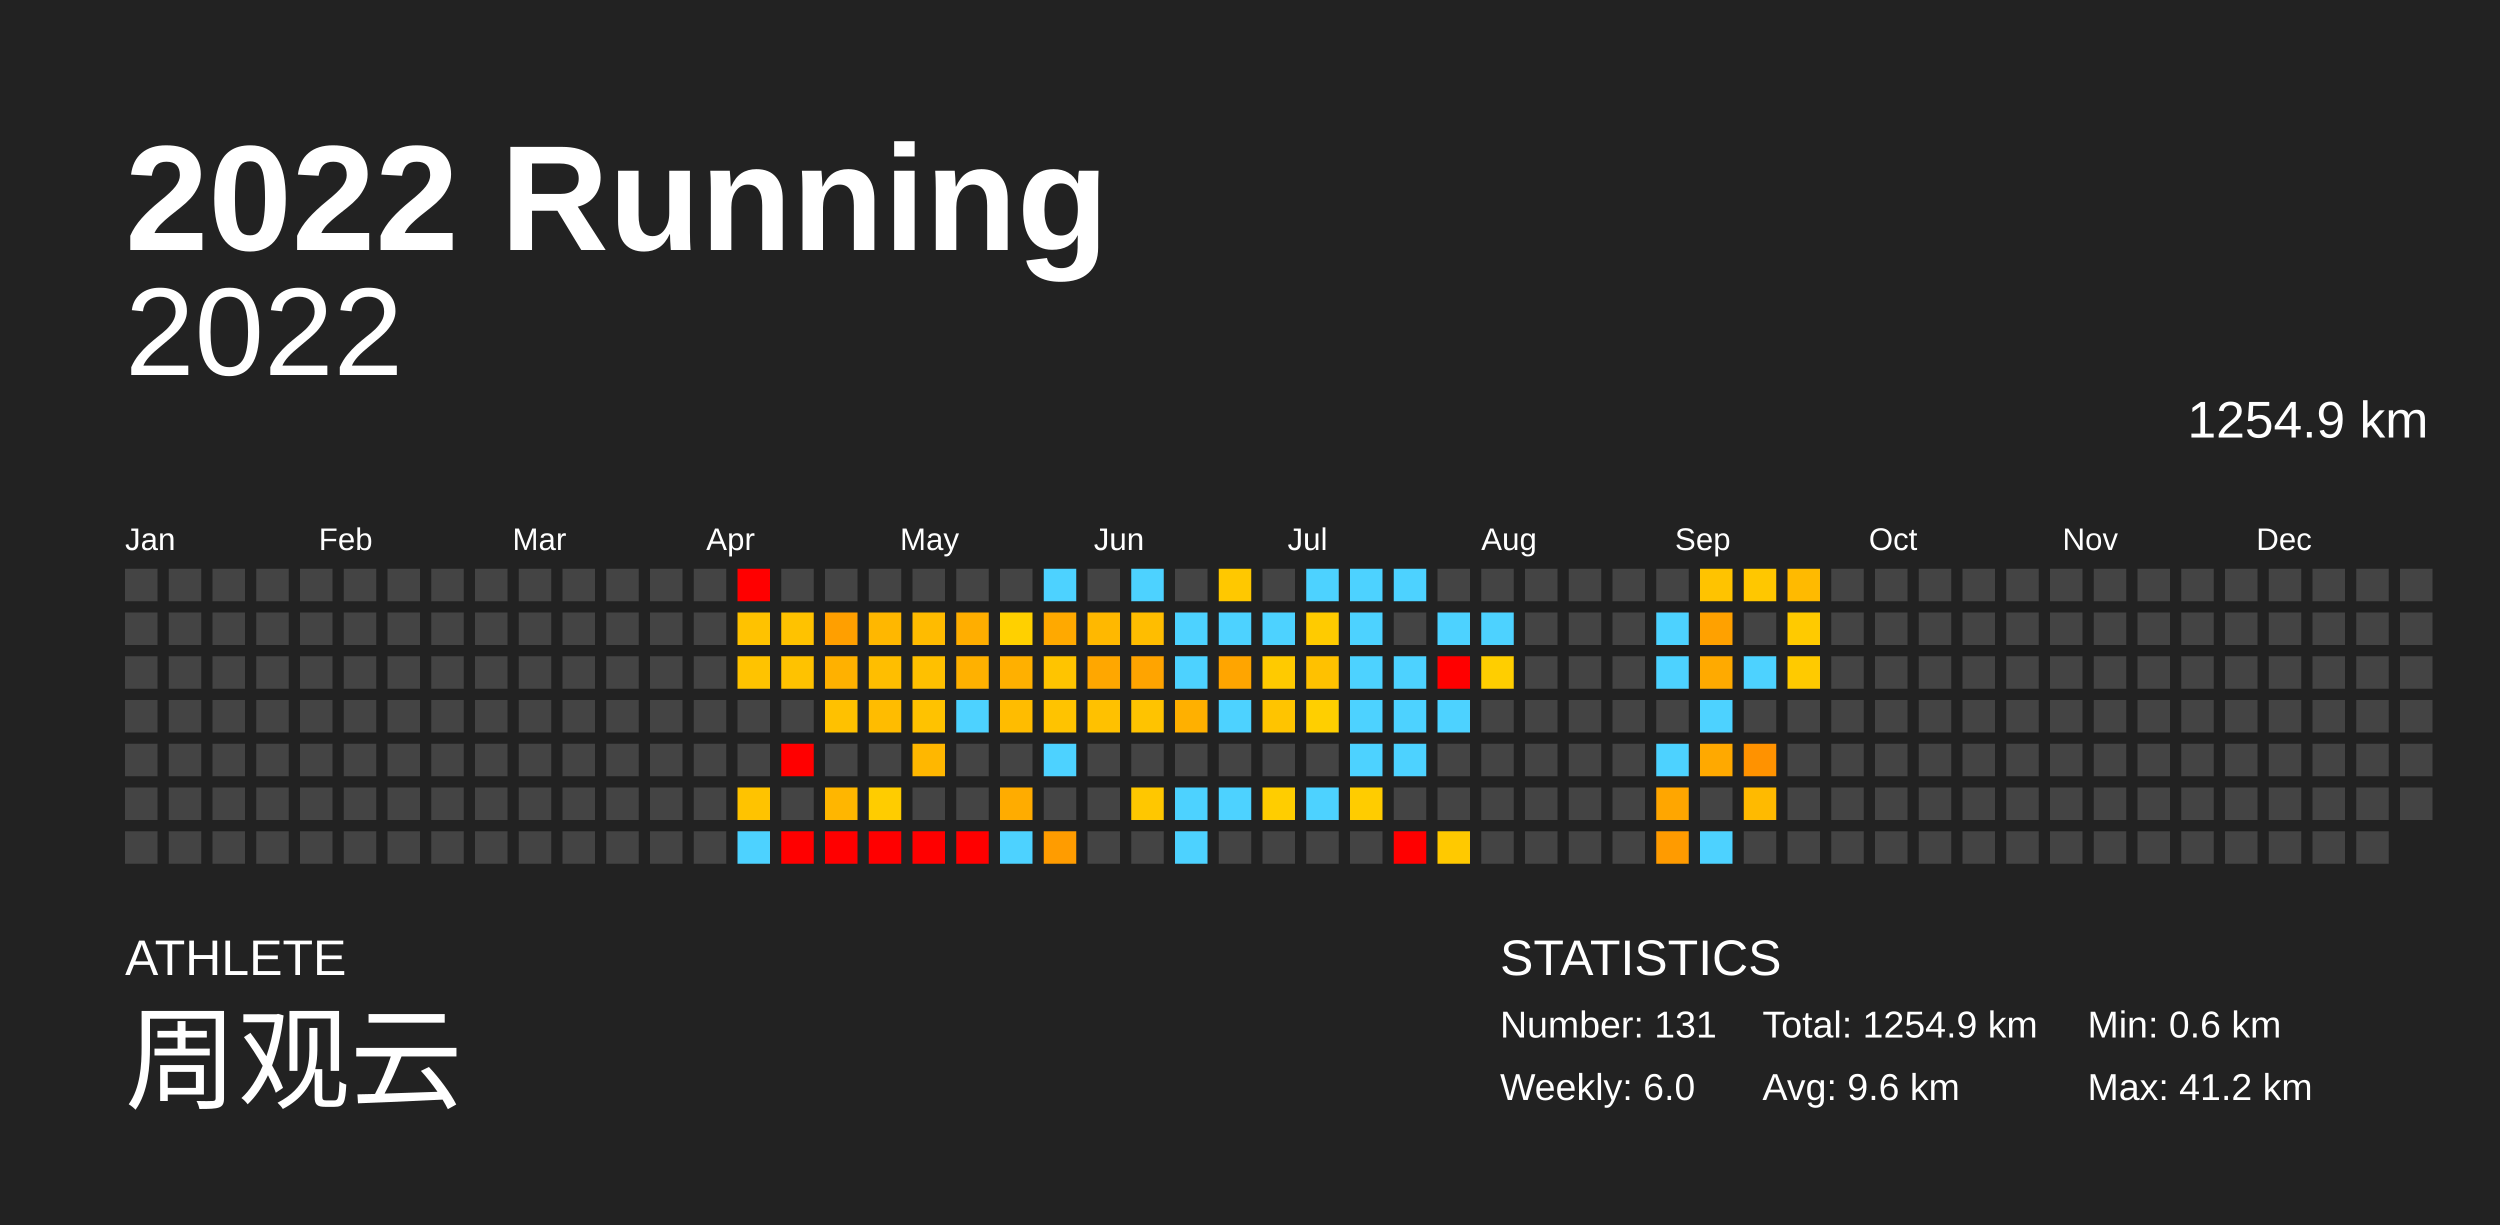
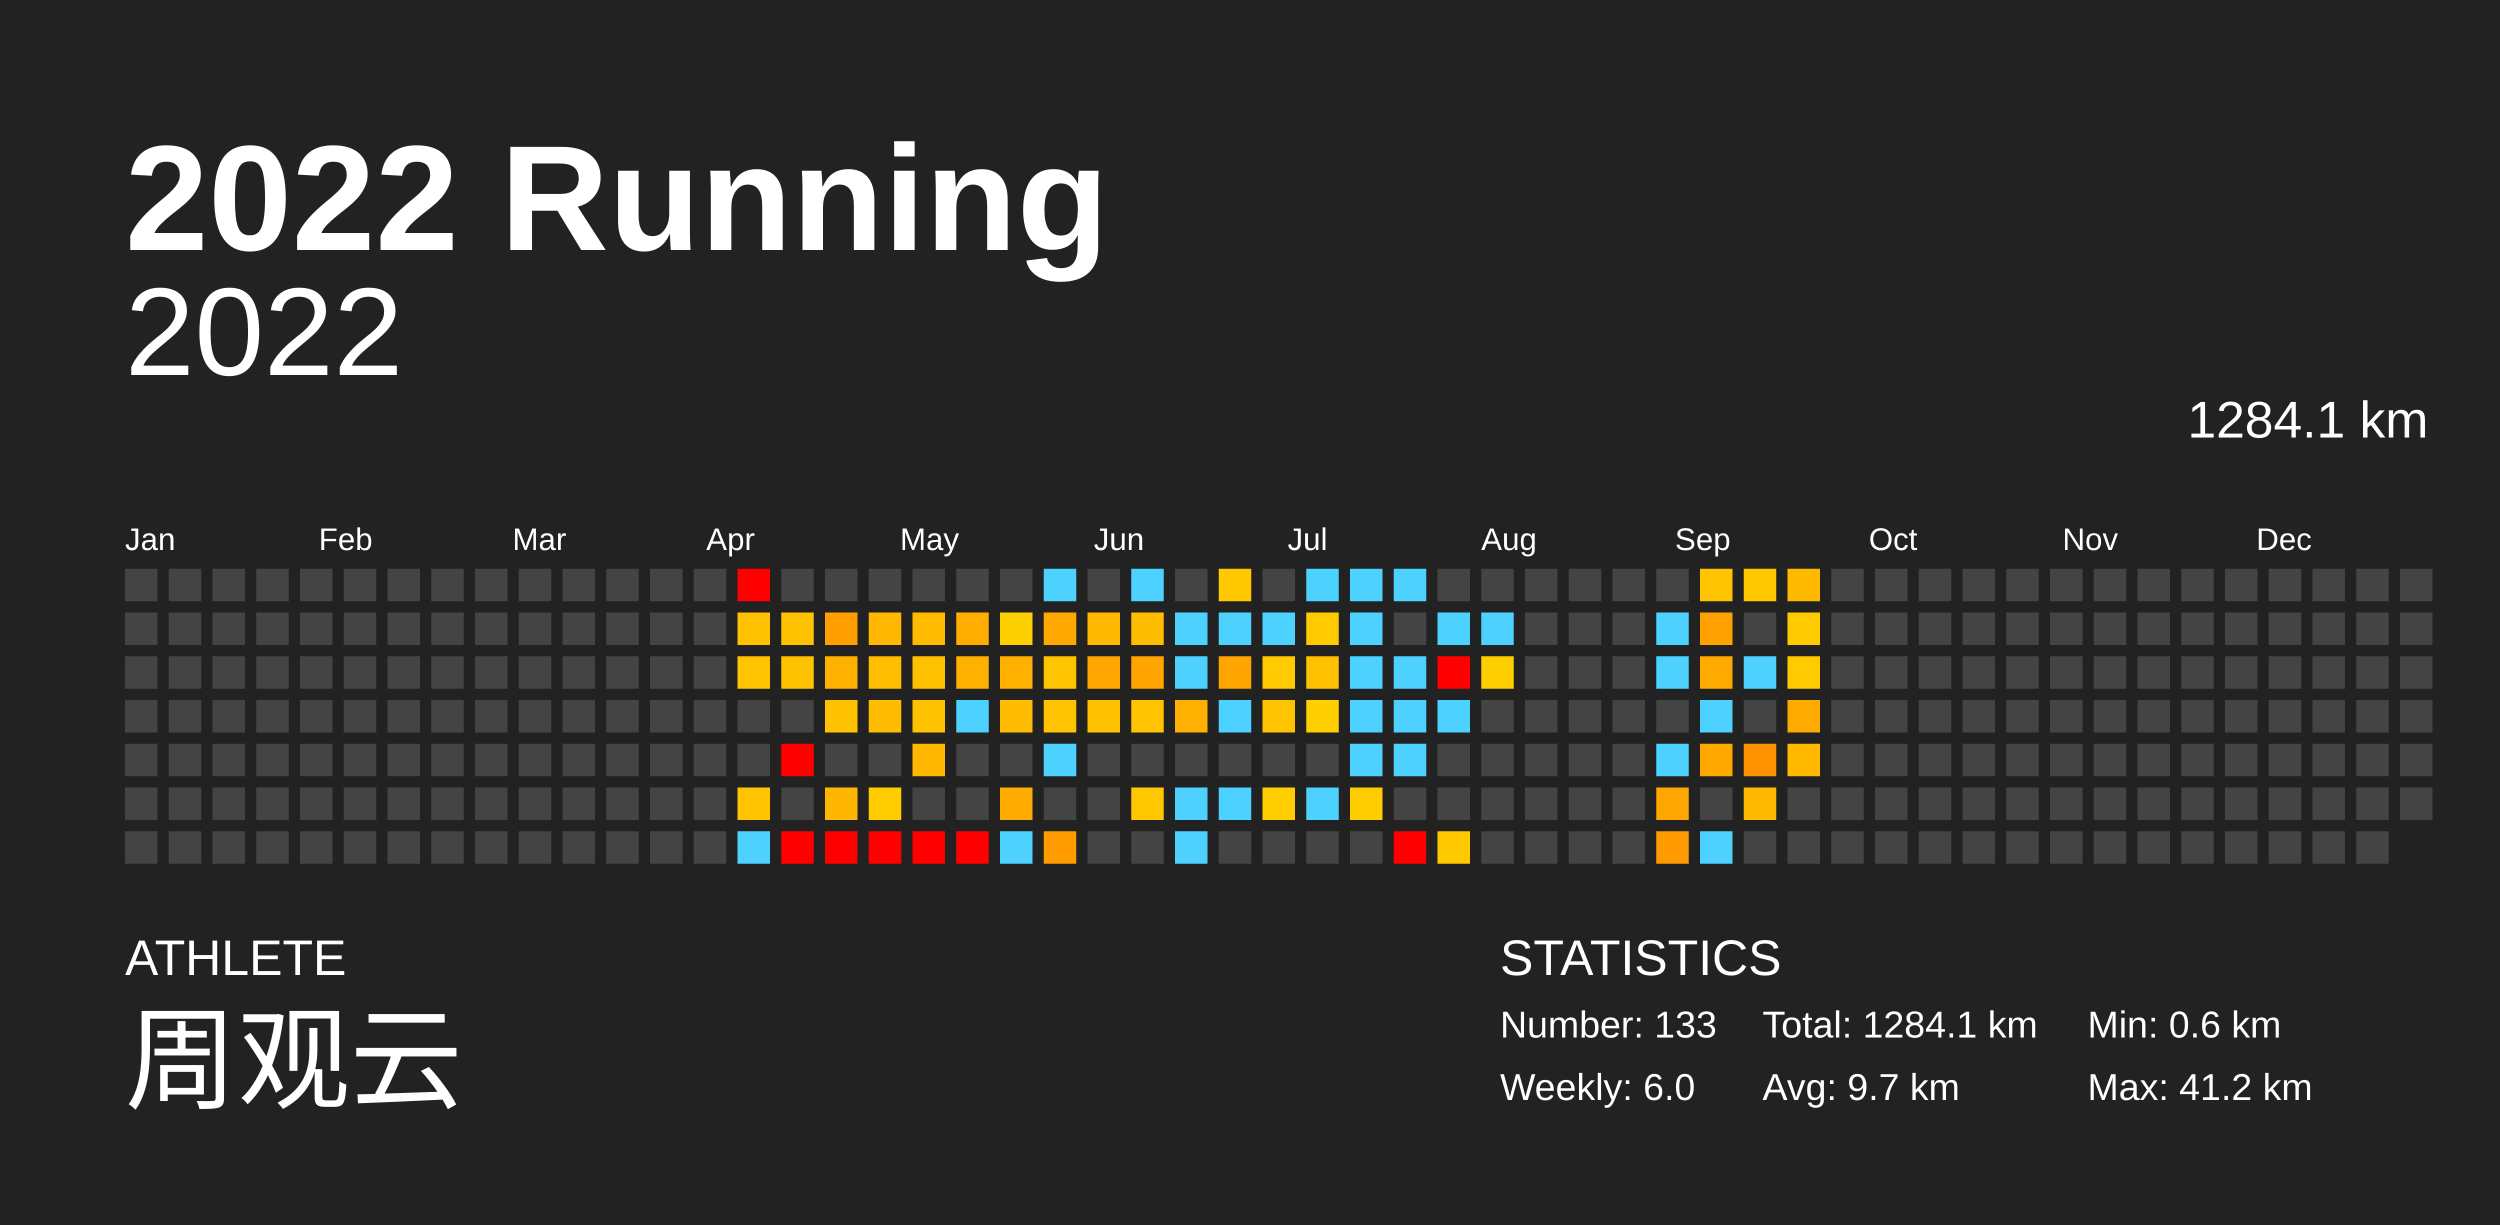
<svg xmlns="http://www.w3.org/2000/svg" baseProfile="full" height="98mm" version="1.1" viewBox="0,0,200,98" width="200mm">
  <defs />
  <rect fill="#222222" height="98" width="200" x="0" y="0" />
  <text fill="#FFFFFF" style="font-size:12px; font-family:Arial; font-weight:bold;" x="10" y="20">2022 Running</text>
  <text fill="#FFFFFF" style="font-size:4px; font-family:Arial" x="10" y="78">ATHLETE</text>
  <text fill="#FFFFFF" style="font-size:9px; font-family:Arial" x="10" y="88">周观云</text>
  <text fill="#FFFFFF" style="font-size:4px; font-family:Arial" x="120" y="78">STATISTICS</text>
-   <text fill="#FFFFFF" style="font-size:3px; font-family:Arial" x="120" y="83">Number: 131</text>
+   <text fill="#FFFFFF" style="font-size:3px; font-family:Arial" x="120" y="83">Number: 133</text>
  <text fill="#FFFFFF" style="font-size:3px; font-family:Arial" x="120" y="88">Weekly: 6.0</text>
-   <text fill="#FFFFFF" style="font-size:3px; font-family:Arial" x="141" y="83">Total: 1254.9 km</text>
-   <text fill="#FFFFFF" style="font-size:3px; font-family:Arial" x="141" y="88">Avg: 9.6 km</text>
+   <text fill="#FFFFFF" style="font-size:3px; font-family:Arial" x="141" y="83">Total: 1284.1 km</text>
+   <text fill="#FFFFFF" style="font-size:3px; font-family:Arial" x="141" y="88">Avg: 9.7 km</text>
  <text fill="#FFFFFF" style="font-size:3px; font-family:Arial" x="167" y="83">Min: 0.6 km</text>
  <text fill="#FFFFFF" style="font-size:3px; font-family:Arial" x="167" y="88">Max: 41.2 km</text>
  <text alignment-baseline="hanging" fill="#FFFFFF" style="font-size:10.0px; font-family:Arial;" x="10" y="30">2022</text>
-   <text alignment-baseline="hanging" fill="#FFFFFF" style="font-size:4.125px; font-family:Arial;" x="175" y="35">1254.9 km</text>
+   <text alignment-baseline="hanging" fill="#FFFFFF" style="font-size:4.125px; font-family:Arial;" x="175" y="35">1284.1 km</text>
  <text fill="#FFFFFF" style="font-size:2.5px; font-family:Arial" x="10.0" y="44">Jan</text>
  <text fill="#FFFFFF" style="font-size:2.5px; font-family:Arial" x="25.5" y="44">Feb</text>
  <text fill="#FFFFFF" style="font-size:2.5px; font-family:Arial" x="41.0" y="44">Mar</text>
  <text fill="#FFFFFF" style="font-size:2.5px; font-family:Arial" x="56.5" y="44">Apr</text>
  <text fill="#FFFFFF" style="font-size:2.5px; font-family:Arial" x="72.0" y="44">May</text>
  <text fill="#FFFFFF" style="font-size:2.5px; font-family:Arial" x="87.5" y="44">Jun</text>
  <text fill="#FFFFFF" style="font-size:2.5px; font-family:Arial" x="103.0" y="44">Jul</text>
  <text fill="#FFFFFF" style="font-size:2.5px; font-family:Arial" x="118.5" y="44">Aug</text>
  <text fill="#FFFFFF" style="font-size:2.5px; font-family:Arial" x="134.0" y="44">Sep</text>
  <text fill="#FFFFFF" style="font-size:2.5px; font-family:Arial" x="149.5" y="44">Oct</text>
  <text fill="#FFFFFF" style="font-size:2.5px; font-family:Arial" x="165.0" y="44">Nov</text>
  <text fill="#FFFFFF" style="font-size:2.5px; font-family:Arial" x="180.5" y="44">Dec</text>
  <rect fill="#444444" height="2.6" width="2.6" x="10.0" y="45.5" />
  <rect fill="#444444" height="2.6" width="2.6" x="10.0" y="49.0" />
  <rect fill="#444444" height="2.6" width="2.6" x="10.0" y="52.5" />
  <rect fill="#444444" height="2.6" width="2.6" x="10.0" y="56.0" />
  <rect fill="#444444" height="2.6" width="2.6" x="10.0" y="59.5" />
  <rect fill="#444444" height="2.6" width="2.6" x="10.0" y="63.0" />
  <rect fill="#444444" height="2.6" width="2.6" x="10.0" y="66.5" />
  <rect fill="#444444" height="2.6" width="2.6" x="13.5" y="45.5" />
  <rect fill="#444444" height="2.6" width="2.6" x="13.5" y="49.0" />
  <rect fill="#444444" height="2.6" width="2.6" x="13.5" y="52.5" />
  <rect fill="#444444" height="2.6" width="2.6" x="13.5" y="56.0" />
  <rect fill="#444444" height="2.6" width="2.6" x="13.5" y="59.5" />
  <rect fill="#444444" height="2.6" width="2.6" x="13.5" y="63.0" />
  <rect fill="#444444" height="2.6" width="2.6" x="13.5" y="66.5" />
  <rect fill="#444444" height="2.6" width="2.6" x="17.0" y="45.5" />
  <rect fill="#444444" height="2.6" width="2.6" x="17.0" y="49.0" />
  <rect fill="#444444" height="2.6" width="2.6" x="17.0" y="52.5" />
  <rect fill="#444444" height="2.6" width="2.6" x="17.0" y="56.0" />
  <rect fill="#444444" height="2.6" width="2.6" x="17.0" y="59.5" />
  <rect fill="#444444" height="2.6" width="2.6" x="17.0" y="63.0" />
  <rect fill="#444444" height="2.6" width="2.6" x="17.0" y="66.5" />
  <rect fill="#444444" height="2.6" width="2.6" x="20.5" y="45.5" />
  <rect fill="#444444" height="2.6" width="2.6" x="20.5" y="49.0" />
  <rect fill="#444444" height="2.6" width="2.6" x="20.5" y="52.5" />
  <rect fill="#444444" height="2.6" width="2.6" x="20.5" y="56.0" />
  <rect fill="#444444" height="2.6" width="2.6" x="20.5" y="59.5" />
  <rect fill="#444444" height="2.6" width="2.6" x="20.5" y="63.0" />
  <rect fill="#444444" height="2.6" width="2.6" x="20.5" y="66.5" />
  <rect fill="#444444" height="2.6" width="2.6" x="24.0" y="45.5" />
  <rect fill="#444444" height="2.6" width="2.6" x="24.0" y="49.0" />
  <rect fill="#444444" height="2.6" width="2.6" x="24.0" y="52.5" />
  <rect fill="#444444" height="2.6" width="2.6" x="24.0" y="56.0" />
  <rect fill="#444444" height="2.6" width="2.6" x="24.0" y="59.5" />
  <rect fill="#444444" height="2.6" width="2.6" x="24.0" y="63.0" />
  <rect fill="#444444" height="2.6" width="2.6" x="24.0" y="66.5" />
  <rect fill="#444444" height="2.6" width="2.6" x="27.5" y="45.5" />
  <rect fill="#444444" height="2.6" width="2.6" x="27.5" y="49.0" />
  <rect fill="#444444" height="2.6" width="2.6" x="27.5" y="52.5" />
  <rect fill="#444444" height="2.6" width="2.6" x="27.5" y="56.0" />
  <rect fill="#444444" height="2.6" width="2.6" x="27.5" y="59.5" />
  <rect fill="#444444" height="2.6" width="2.6" x="27.5" y="63.0" />
  <rect fill="#444444" height="2.6" width="2.6" x="27.5" y="66.5" />
  <rect fill="#444444" height="2.6" width="2.6" x="31.0" y="45.5" />
  <rect fill="#444444" height="2.6" width="2.6" x="31.0" y="49.0" />
  <rect fill="#444444" height="2.6" width="2.6" x="31.0" y="52.5" />
  <rect fill="#444444" height="2.6" width="2.6" x="31.0" y="56.0" />
  <rect fill="#444444" height="2.6" width="2.6" x="31.0" y="59.5" />
  <rect fill="#444444" height="2.6" width="2.6" x="31.0" y="63.0" />
  <rect fill="#444444" height="2.6" width="2.6" x="31.0" y="66.5" />
  <rect fill="#444444" height="2.6" width="2.6" x="34.5" y="45.5" />
  <rect fill="#444444" height="2.6" width="2.6" x="34.5" y="49.0" />
  <rect fill="#444444" height="2.6" width="2.6" x="34.5" y="52.5" />
  <rect fill="#444444" height="2.6" width="2.6" x="34.5" y="56.0" />
  <rect fill="#444444" height="2.6" width="2.6" x="34.5" y="59.5" />
  <rect fill="#444444" height="2.6" width="2.6" x="34.5" y="63.0" />
  <rect fill="#444444" height="2.6" width="2.6" x="34.5" y="66.5" />
  <rect fill="#444444" height="2.6" width="2.6" x="38.0" y="45.5" />
  <rect fill="#444444" height="2.6" width="2.6" x="38.0" y="49.0" />
  <rect fill="#444444" height="2.6" width="2.6" x="38.0" y="52.5" />
  <rect fill="#444444" height="2.6" width="2.6" x="38.0" y="56.0" />
  <rect fill="#444444" height="2.6" width="2.6" x="38.0" y="59.5" />
  <rect fill="#444444" height="2.6" width="2.6" x="38.0" y="63.0" />
  <rect fill="#444444" height="2.6" width="2.6" x="38.0" y="66.5" />
  <rect fill="#444444" height="2.6" width="2.6" x="41.5" y="45.5" />
  <rect fill="#444444" height="2.6" width="2.6" x="41.5" y="49.0" />
  <rect fill="#444444" height="2.6" width="2.6" x="41.5" y="52.5" />
  <rect fill="#444444" height="2.6" width="2.6" x="41.5" y="56.0" />
  <rect fill="#444444" height="2.6" width="2.6" x="41.5" y="59.5" />
  <rect fill="#444444" height="2.6" width="2.6" x="41.5" y="63.0" />
  <rect fill="#444444" height="2.6" width="2.6" x="41.5" y="66.5" />
  <rect fill="#444444" height="2.6" width="2.6" x="45.0" y="45.5" />
  <rect fill="#444444" height="2.6" width="2.6" x="45.0" y="49.0" />
  <rect fill="#444444" height="2.6" width="2.6" x="45.0" y="52.5" />
  <rect fill="#444444" height="2.6" width="2.6" x="45.0" y="56.0" />
  <rect fill="#444444" height="2.6" width="2.6" x="45.0" y="59.5" />
  <rect fill="#444444" height="2.6" width="2.6" x="45.0" y="63.0" />
  <rect fill="#444444" height="2.6" width="2.6" x="45.0" y="66.5" />
  <rect fill="#444444" height="2.6" width="2.6" x="48.5" y="45.5" />
  <rect fill="#444444" height="2.6" width="2.6" x="48.5" y="49.0" />
  <rect fill="#444444" height="2.6" width="2.6" x="48.5" y="52.5" />
  <rect fill="#444444" height="2.6" width="2.6" x="48.5" y="56.0" />
  <rect fill="#444444" height="2.6" width="2.6" x="48.5" y="59.5" />
  <rect fill="#444444" height="2.6" width="2.6" x="48.5" y="63.0" />
  <rect fill="#444444" height="2.6" width="2.6" x="48.5" y="66.5" />
  <rect fill="#444444" height="2.6" width="2.6" x="52.0" y="45.5" />
  <rect fill="#444444" height="2.6" width="2.6" x="52.0" y="49.0" />
  <rect fill="#444444" height="2.6" width="2.6" x="52.0" y="52.5" />
  <rect fill="#444444" height="2.6" width="2.6" x="52.0" y="56.0" />
  <rect fill="#444444" height="2.6" width="2.6" x="52.0" y="59.5" />
  <rect fill="#444444" height="2.6" width="2.6" x="52.0" y="63.0" />
  <rect fill="#444444" height="2.6" width="2.6" x="52.0" y="66.5" />
  <rect fill="#444444" height="2.6" width="2.6" x="55.5" y="45.5" />
  <rect fill="#444444" height="2.6" width="2.6" x="55.5" y="49.0" />
  <rect fill="#444444" height="2.6" width="2.6" x="55.5" y="52.5" />
  <rect fill="#444444" height="2.6" width="2.6" x="55.5" y="56.0" />
  <rect fill="#444444" height="2.6" width="2.6" x="55.5" y="59.5" />
  <rect fill="#444444" height="2.6" width="2.6" x="55.5" y="63.0" />
  <rect fill="#444444" height="2.6" width="2.6" x="55.5" y="66.5" />
  <rect fill="red" height="2.6" width="2.6" x="59.0" y="45.5" />
  <rect fill="#ffc200" height="2.6" width="2.6" x="59.0" y="49.0" />
  <rect fill="#ffc300" height="2.6" width="2.6" x="59.0" y="52.5" />
  <rect fill="#444444" height="2.6" width="2.6" x="59.0" y="56.0" />
  <rect fill="#444444" height="2.6" width="2.6" x="59.0" y="59.5" />
  <rect fill="#ffc300" height="2.6" width="2.6" x="59.0" y="63.0" />
  <rect fill="#4dd2ff" height="2.6" width="2.6" x="59.0" y="66.5" />
  <rect fill="#444444" height="2.6" width="2.6" x="62.5" y="45.5" />
  <rect fill="#ffc200" height="2.6" width="2.6" x="62.5" y="49.0" />
  <rect fill="#ffc200" height="2.6" width="2.6" x="62.5" y="52.5" />
  <rect fill="#444444" height="2.6" width="2.6" x="62.5" y="56.0" />
  <rect fill="red" height="2.6" width="2.6" x="62.5" y="59.5" />
  <rect fill="#444444" height="2.6" width="2.6" x="62.5" y="63.0" />
  <rect fill="red" height="2.6" width="2.6" x="62.5" y="66.5" />
  <rect fill="#444444" height="2.6" width="2.6" x="66.0" y="45.5" />
  <rect fill="#ff9f00" height="2.6" width="2.6" x="66.0" y="49.0" />
  <rect fill="#ffb100" height="2.6" width="2.6" x="66.0" y="52.5" />
  <rect fill="#ffc100" height="2.6" width="2.6" x="66.0" y="56.0" />
  <rect fill="#444444" height="2.6" width="2.6" x="66.0" y="59.5" />
  <rect fill="#ffb600" height="2.6" width="2.6" x="66.0" y="63.0" />
  <rect fill="red" height="2.6" width="2.6" x="66.0" y="66.5" />
  <rect fill="#444444" height="2.6" width="2.6" x="69.5" y="45.5" />
  <rect fill="#ffb700" height="2.6" width="2.6" x="69.5" y="49.0" />
  <rect fill="#ffbe00" height="2.6" width="2.6" x="69.5" y="52.5" />
  <rect fill="#ffbc00" height="2.6" width="2.6" x="69.5" y="56.0" />
  <rect fill="#444444" height="2.6" width="2.6" x="69.5" y="59.5" />
  <rect fill="#ffcc00" height="2.6" width="2.6" x="69.5" y="63.0" />
  <rect fill="red" height="2.6" width="2.6" x="69.5" y="66.5" />
  <rect fill="#444444" height="2.6" width="2.6" x="73.0" y="45.5" />
  <rect fill="#ffbb00" height="2.6" width="2.6" x="73.0" y="49.0" />
  <rect fill="#ffc000" height="2.6" width="2.6" x="73.0" y="52.5" />
  <rect fill="#ffc200" height="2.6" width="2.6" x="73.0" y="56.0" />
  <rect fill="#ffb700" height="2.6" width="2.6" x="73.0" y="59.5" />
  <rect fill="#444444" height="2.6" width="2.6" x="73.0" y="63.0" />
  <rect fill="red" height="2.6" width="2.6" x="73.0" y="66.5" />
  <rect fill="#444444" height="2.6" width="2.6" x="76.5" y="45.5" />
  <rect fill="#ffae00" height="2.6" width="2.6" x="76.5" y="49.0" />
  <rect fill="#ffb100" height="2.6" width="2.6" x="76.5" y="52.5" />
  <rect fill="#4dd2ff" height="2.6" width="2.6" x="76.5" y="56.0" />
  <rect fill="#444444" height="2.6" width="2.6" x="76.5" y="59.5" />
  <rect fill="#444444" height="2.6" width="2.6" x="76.5" y="63.0" />
  <rect fill="red" height="2.6" width="2.6" x="76.5" y="66.5" />
  <rect fill="#444444" height="2.6" width="2.6" x="80.0" y="45.5" />
  <rect fill="#ffd000" height="2.6" width="2.6" x="80.0" y="49.0" />
  <rect fill="#ffb000" height="2.6" width="2.6" x="80.0" y="52.5" />
  <rect fill="#ffbc00" height="2.6" width="2.6" x="80.0" y="56.0" />
  <rect fill="#444444" height="2.6" width="2.6" x="80.0" y="59.5" />
  <rect fill="#ffac00" height="2.6" width="2.6" x="80.0" y="63.0" />
  <rect fill="#4dd2ff" height="2.6" width="2.6" x="80.0" y="66.5" />
  <rect fill="#4dd2ff" height="2.6" width="2.6" x="83.5" y="45.5" />
  <rect fill="#ffa900" height="2.6" width="2.6" x="83.5" y="49.0" />
  <rect fill="#ffc400" height="2.6" width="2.6" x="83.5" y="52.5" />
  <rect fill="#ffc300" height="2.6" width="2.6" x="83.5" y="56.0" />
  <rect fill="#4dd2ff" height="2.6" width="2.6" x="83.5" y="59.5" />
  <rect fill="#444444" height="2.6" width="2.6" x="83.5" y="63.0" />
  <rect fill="#ff9c00" height="2.6" width="2.6" x="83.5" y="66.5" />
  <rect fill="#444444" height="2.6" width="2.6" x="87.0" y="45.5" />
  <rect fill="#ffb800" height="2.6" width="2.6" x="87.0" y="49.0" />
  <rect fill="#ffa700" height="2.6" width="2.6" x="87.0" y="52.5" />
  <rect fill="#ffc100" height="2.6" width="2.6" x="87.0" y="56.0" />
  <rect fill="#444444" height="2.6" width="2.6" x="87.0" y="59.5" />
  <rect fill="#444444" height="2.6" width="2.6" x="87.0" y="63.0" />
  <rect fill="#444444" height="2.6" width="2.6" x="87.0" y="66.5" />
  <rect fill="#4dd2ff" height="2.6" width="2.6" x="90.5" y="45.5" />
  <rect fill="#ffbd00" height="2.6" width="2.6" x="90.5" y="49.0" />
  <rect fill="#ffa400" height="2.6" width="2.6" x="90.5" y="52.5" />
  <rect fill="#ffc300" height="2.6" width="2.6" x="90.5" y="56.0" />
  <rect fill="#444444" height="2.6" width="2.6" x="90.5" y="59.5" />
  <rect fill="#ffc700" height="2.6" width="2.6" x="90.5" y="63.0" />
  <rect fill="#444444" height="2.6" width="2.6" x="90.5" y="66.5" />
  <rect fill="#444444" height="2.6" width="2.6" x="94.0" y="45.5" />
  <rect fill="#4dd2ff" height="2.6" width="2.6" x="94.0" y="49.0" />
  <rect fill="#4dd2ff" height="2.6" width="2.6" x="94.0" y="52.5" />
  <rect fill="#ffb000" height="2.6" width="2.6" x="94.0" y="56.0" />
  <rect fill="#444444" height="2.6" width="2.6" x="94.0" y="59.5" />
  <rect fill="#4dd2ff" height="2.6" width="2.6" x="94.0" y="63.0" />
  <rect fill="#4dd2ff" height="2.6" width="2.6" x="94.0" y="66.5" />
  <rect fill="#ffc800" height="2.6" width="2.6" x="97.5" y="45.5" />
  <rect fill="#4dd2ff" height="2.6" width="2.6" x="97.5" y="49.0" />
  <rect fill="#ffa500" height="2.6" width="2.6" x="97.5" y="52.5" />
  <rect fill="#4dd2ff" height="2.6" width="2.6" x="97.5" y="56.0" />
  <rect fill="#444444" height="2.6" width="2.6" x="97.5" y="59.5" />
  <rect fill="#4dd2ff" height="2.6" width="2.6" x="97.5" y="63.0" />
  <rect fill="#444444" height="2.6" width="2.6" x="97.5" y="66.5" />
  <rect fill="#444444" height="2.6" width="2.6" x="101.0" y="45.5" />
  <rect fill="#4dd2ff" height="2.6" width="2.6" x="101.0" y="49.0" />
  <rect fill="#ffca00" height="2.6" width="2.6" x="101.0" y="52.5" />
  <rect fill="#ffc400" height="2.6" width="2.6" x="101.0" y="56.0" />
  <rect fill="#444444" height="2.6" width="2.6" x="101.0" y="59.5" />
  <rect fill="#ffcd00" height="2.6" width="2.6" x="101.0" y="63.0" />
  <rect fill="#444444" height="2.6" width="2.6" x="101.0" y="66.5" />
  <rect fill="#4dd2ff" height="2.6" width="2.6" x="104.5" y="45.5" />
  <rect fill="#ffcb00" height="2.6" width="2.6" x="104.5" y="49.0" />
  <rect fill="#ffc100" height="2.6" width="2.6" x="104.5" y="52.5" />
  <rect fill="#ffcf00" height="2.6" width="2.6" x="104.5" y="56.0" />
  <rect fill="#444444" height="2.6" width="2.6" x="104.5" y="59.5" />
  <rect fill="#4dd2ff" height="2.6" width="2.6" x="104.5" y="63.0" />
  <rect fill="#444444" height="2.6" width="2.6" x="104.5" y="66.5" />
  <rect fill="#4dd2ff" height="2.6" width="2.6" x="108.0" y="45.5" />
  <rect fill="#4dd2ff" height="2.6" width="2.6" x="108.0" y="49.0" />
  <rect fill="#4dd2ff" height="2.6" width="2.6" x="108.0" y="52.5" />
  <rect fill="#4dd2ff" height="2.6" width="2.6" x="108.0" y="56.0" />
  <rect fill="#4dd2ff" height="2.6" width="2.6" x="108.0" y="59.5" />
  <rect fill="#ffcc00" height="2.6" width="2.6" x="108.0" y="63.0" />
  <rect fill="#444444" height="2.6" width="2.6" x="108.0" y="66.5" />
  <rect fill="#4dd2ff" height="2.6" width="2.6" x="111.5" y="45.5" />
  <rect fill="#444444" height="2.6" width="2.6" x="111.5" y="49.0" />
  <rect fill="#4dd2ff" height="2.6" width="2.6" x="111.5" y="52.5" />
  <rect fill="#4dd2ff" height="2.6" width="2.6" x="111.5" y="56.0" />
  <rect fill="#4dd2ff" height="2.6" width="2.6" x="111.5" y="59.5" />
  <rect fill="#444444" height="2.6" width="2.6" x="111.5" y="63.0" />
  <rect fill="red" height="2.6" width="2.6" x="111.5" y="66.5" />
  <rect fill="#444444" height="2.6" width="2.6" x="115.0" y="45.5" />
  <rect fill="#4dd2ff" height="2.6" width="2.6" x="115.0" y="49.0" />
  <rect fill="red" height="2.6" width="2.6" x="115.0" y="52.5" />
  <rect fill="#4dd2ff" height="2.6" width="2.6" x="115.0" y="56.0" />
  <rect fill="#444444" height="2.6" width="2.6" x="115.0" y="59.5" />
  <rect fill="#444444" height="2.6" width="2.6" x="115.0" y="63.0" />
  <rect fill="#ffc900" height="2.6" width="2.6" x="115.0" y="66.5" />
  <rect fill="#444444" height="2.6" width="2.6" x="118.5" y="45.5" />
  <rect fill="#4dd2ff" height="2.6" width="2.6" x="118.5" y="49.0" />
  <rect fill="#ffce00" height="2.6" width="2.6" x="118.5" y="52.5" />
  <rect fill="#444444" height="2.6" width="2.6" x="118.5" y="56.0" />
  <rect fill="#444444" height="2.6" width="2.6" x="118.5" y="59.5" />
  <rect fill="#444444" height="2.6" width="2.6" x="118.5" y="63.0" />
  <rect fill="#444444" height="2.6" width="2.6" x="118.5" y="66.5" />
  <rect fill="#444444" height="2.6" width="2.6" x="122.0" y="45.5" />
  <rect fill="#444444" height="2.6" width="2.6" x="122.0" y="49.0" />
  <rect fill="#444444" height="2.6" width="2.6" x="122.0" y="52.5" />
  <rect fill="#444444" height="2.6" width="2.6" x="122.0" y="56.0" />
  <rect fill="#444444" height="2.6" width="2.6" x="122.0" y="59.5" />
  <rect fill="#444444" height="2.6" width="2.6" x="122.0" y="63.0" />
  <rect fill="#444444" height="2.6" width="2.6" x="122.0" y="66.5" />
  <rect fill="#444444" height="2.6" width="2.6" x="125.5" y="45.5" />
  <rect fill="#444444" height="2.6" width="2.6" x="125.5" y="49.0" />
  <rect fill="#444444" height="2.6" width="2.6" x="125.5" y="52.5" />
  <rect fill="#444444" height="2.6" width="2.6" x="125.5" y="56.0" />
  <rect fill="#444444" height="2.6" width="2.6" x="125.5" y="59.5" />
  <rect fill="#444444" height="2.6" width="2.6" x="125.5" y="63.0" />
  <rect fill="#444444" height="2.6" width="2.6" x="125.5" y="66.5" />
  <rect fill="#444444" height="2.6" width="2.6" x="129.0" y="45.5" />
  <rect fill="#444444" height="2.6" width="2.6" x="129.0" y="49.0" />
  <rect fill="#444444" height="2.6" width="2.6" x="129.0" y="52.5" />
  <rect fill="#444444" height="2.6" width="2.6" x="129.0" y="56.0" />
  <rect fill="#444444" height="2.6" width="2.6" x="129.0" y="59.5" />
  <rect fill="#444444" height="2.6" width="2.6" x="129.0" y="63.0" />
  <rect fill="#444444" height="2.6" width="2.6" x="129.0" y="66.5" />
  <rect fill="#444444" height="2.6" width="2.6" x="132.5" y="45.5" />
  <rect fill="#4dd2ff" height="2.6" width="2.6" x="132.5" y="49.0" />
  <rect fill="#4dd2ff" height="2.6" width="2.6" x="132.5" y="52.5" />
  <rect fill="#444444" height="2.6" width="2.6" x="132.5" y="56.0" />
  <rect fill="#4dd2ff" height="2.6" width="2.6" x="132.5" y="59.5" />
  <rect fill="#ffa600" height="2.6" width="2.6" x="132.5" y="63.0" />
  <rect fill="#ff9b00" height="2.6" width="2.6" x="132.5" y="66.5" />
  <rect fill="#ffc300" height="2.6" width="2.6" x="136.0" y="45.5" />
  <rect fill="#ffa100" height="2.6" width="2.6" x="136.0" y="49.0" />
  <rect fill="#ffaa00" height="2.6" width="2.6" x="136.0" y="52.5" />
  <rect fill="#4dd2ff" height="2.6" width="2.6" x="136.0" y="56.0" />
  <rect fill="#ffa900" height="2.6" width="2.6" x="136.0" y="59.5" />
  <rect fill="#444444" height="2.6" width="2.6" x="136.0" y="63.0" />
  <rect fill="#4dd2ff" height="2.6" width="2.6" x="136.0" y="66.5" />
  <rect fill="#ffc700" height="2.6" width="2.6" x="139.5" y="45.5" />
  <rect fill="#444444" height="2.6" width="2.6" x="139.5" y="49.0" />
  <rect fill="#4dd2ff" height="2.6" width="2.6" x="139.5" y="52.5" />
  <rect fill="#444444" height="2.6" width="2.6" x="139.5" y="56.0" />
  <rect fill="#ff9200" height="2.6" width="2.6" x="139.5" y="59.5" />
  <rect fill="#ffba00" height="2.6" width="2.6" x="139.5" y="63.0" />
  <rect fill="#444444" height="2.6" width="2.6" x="139.5" y="66.5" />
  <rect fill="#ffba00" height="2.6" width="2.6" x="143.0" y="45.5" />
  <rect fill="#ffca00" height="2.6" width="2.6" x="143.0" y="49.0" />
  <rect fill="#ffca00" height="2.6" width="2.6" x="143.0" y="52.5" />
-   <rect fill="#444444" height="2.6" width="2.6" x="143.0" y="56.0" />
-   <rect fill="#444444" height="2.6" width="2.6" x="143.0" y="59.5" />
+   <rect fill="#ffaa00" height="2.6" width="2.6" x="143.0" y="56.0" />
+   <rect fill="#ffba00" height="2.6" width="2.6" x="143.0" y="59.5" />
  <rect fill="#444444" height="2.6" width="2.6" x="143.0" y="63.0" />
  <rect fill="#444444" height="2.6" width="2.6" x="143.0" y="66.5" />
  <rect fill="#444444" height="2.6" width="2.6" x="146.5" y="45.5" />
  <rect fill="#444444" height="2.6" width="2.6" x="146.5" y="49.0" />
  <rect fill="#444444" height="2.6" width="2.6" x="146.5" y="52.5" />
  <rect fill="#444444" height="2.6" width="2.6" x="146.5" y="56.0" />
  <rect fill="#444444" height="2.6" width="2.6" x="146.5" y="59.5" />
  <rect fill="#444444" height="2.6" width="2.6" x="146.5" y="63.0" />
  <rect fill="#444444" height="2.6" width="2.6" x="146.5" y="66.5" />
  <rect fill="#444444" height="2.6" width="2.6" x="150.0" y="45.5" />
  <rect fill="#444444" height="2.6" width="2.6" x="150.0" y="49.0" />
  <rect fill="#444444" height="2.6" width="2.6" x="150.0" y="52.5" />
  <rect fill="#444444" height="2.6" width="2.6" x="150.0" y="56.0" />
  <rect fill="#444444" height="2.6" width="2.6" x="150.0" y="59.5" />
  <rect fill="#444444" height="2.6" width="2.6" x="150.0" y="63.0" />
  <rect fill="#444444" height="2.6" width="2.6" x="150.0" y="66.5" />
  <rect fill="#444444" height="2.6" width="2.6" x="153.5" y="45.5" />
  <rect fill="#444444" height="2.6" width="2.6" x="153.5" y="49.0" />
  <rect fill="#444444" height="2.6" width="2.6" x="153.5" y="52.5" />
  <rect fill="#444444" height="2.6" width="2.6" x="153.5" y="56.0" />
  <rect fill="#444444" height="2.6" width="2.6" x="153.5" y="59.5" />
  <rect fill="#444444" height="2.6" width="2.6" x="153.5" y="63.0" />
  <rect fill="#444444" height="2.6" width="2.6" x="153.5" y="66.5" />
  <rect fill="#444444" height="2.6" width="2.6" x="157.0" y="45.5" />
  <rect fill="#444444" height="2.6" width="2.6" x="157.0" y="49.0" />
  <rect fill="#444444" height="2.6" width="2.6" x="157.0" y="52.5" />
  <rect fill="#444444" height="2.6" width="2.6" x="157.0" y="56.0" />
  <rect fill="#444444" height="2.6" width="2.6" x="157.0" y="59.5" />
  <rect fill="#444444" height="2.6" width="2.6" x="157.0" y="63.0" />
  <rect fill="#444444" height="2.6" width="2.6" x="157.0" y="66.5" />
  <rect fill="#444444" height="2.6" width="2.6" x="160.5" y="45.5" />
  <rect fill="#444444" height="2.6" width="2.6" x="160.5" y="49.0" />
  <rect fill="#444444" height="2.6" width="2.6" x="160.5" y="52.5" />
  <rect fill="#444444" height="2.6" width="2.6" x="160.5" y="56.0" />
  <rect fill="#444444" height="2.6" width="2.6" x="160.5" y="59.5" />
  <rect fill="#444444" height="2.6" width="2.6" x="160.5" y="63.0" />
  <rect fill="#444444" height="2.6" width="2.6" x="160.5" y="66.5" />
  <rect fill="#444444" height="2.6" width="2.6" x="164.0" y="45.5" />
  <rect fill="#444444" height="2.6" width="2.6" x="164.0" y="49.0" />
  <rect fill="#444444" height="2.6" width="2.6" x="164.0" y="52.5" />
  <rect fill="#444444" height="2.6" width="2.6" x="164.0" y="56.0" />
  <rect fill="#444444" height="2.6" width="2.6" x="164.0" y="59.5" />
  <rect fill="#444444" height="2.6" width="2.6" x="164.0" y="63.0" />
  <rect fill="#444444" height="2.6" width="2.6" x="164.0" y="66.5" />
  <rect fill="#444444" height="2.6" width="2.6" x="167.5" y="45.5" />
  <rect fill="#444444" height="2.6" width="2.6" x="167.5" y="49.0" />
  <rect fill="#444444" height="2.6" width="2.6" x="167.5" y="52.5" />
  <rect fill="#444444" height="2.6" width="2.6" x="167.5" y="56.0" />
  <rect fill="#444444" height="2.6" width="2.6" x="167.5" y="59.5" />
  <rect fill="#444444" height="2.6" width="2.6" x="167.5" y="63.0" />
  <rect fill="#444444" height="2.6" width="2.6" x="167.5" y="66.5" />
  <rect fill="#444444" height="2.6" width="2.6" x="171.0" y="45.5" />
  <rect fill="#444444" height="2.6" width="2.6" x="171.0" y="49.0" />
  <rect fill="#444444" height="2.6" width="2.6" x="171.0" y="52.5" />
  <rect fill="#444444" height="2.6" width="2.6" x="171.0" y="56.0" />
  <rect fill="#444444" height="2.6" width="2.6" x="171.0" y="59.5" />
  <rect fill="#444444" height="2.6" width="2.6" x="171.0" y="63.0" />
  <rect fill="#444444" height="2.6" width="2.6" x="171.0" y="66.5" />
  <rect fill="#444444" height="2.6" width="2.6" x="174.5" y="45.5" />
  <rect fill="#444444" height="2.6" width="2.6" x="174.5" y="49.0" />
  <rect fill="#444444" height="2.6" width="2.6" x="174.5" y="52.5" />
  <rect fill="#444444" height="2.6" width="2.6" x="174.5" y="56.0" />
  <rect fill="#444444" height="2.6" width="2.6" x="174.5" y="59.5" />
  <rect fill="#444444" height="2.6" width="2.6" x="174.5" y="63.0" />
  <rect fill="#444444" height="2.6" width="2.6" x="174.5" y="66.5" />
  <rect fill="#444444" height="2.6" width="2.6" x="178.0" y="45.5" />
  <rect fill="#444444" height="2.6" width="2.6" x="178.0" y="49.0" />
  <rect fill="#444444" height="2.6" width="2.6" x="178.0" y="52.5" />
  <rect fill="#444444" height="2.6" width="2.6" x="178.0" y="56.0" />
  <rect fill="#444444" height="2.6" width="2.6" x="178.0" y="59.5" />
  <rect fill="#444444" height="2.6" width="2.6" x="178.0" y="63.0" />
  <rect fill="#444444" height="2.6" width="2.6" x="178.0" y="66.5" />
  <rect fill="#444444" height="2.6" width="2.6" x="181.5" y="45.5" />
  <rect fill="#444444" height="2.6" width="2.6" x="181.5" y="49.0" />
  <rect fill="#444444" height="2.6" width="2.6" x="181.5" y="52.5" />
  <rect fill="#444444" height="2.6" width="2.6" x="181.5" y="56.0" />
  <rect fill="#444444" height="2.6" width="2.6" x="181.5" y="59.5" />
  <rect fill="#444444" height="2.6" width="2.6" x="181.5" y="63.0" />
  <rect fill="#444444" height="2.6" width="2.6" x="181.5" y="66.5" />
  <rect fill="#444444" height="2.6" width="2.6" x="185.0" y="45.5" />
  <rect fill="#444444" height="2.6" width="2.6" x="185.0" y="49.0" />
  <rect fill="#444444" height="2.6" width="2.6" x="185.0" y="52.5" />
  <rect fill="#444444" height="2.6" width="2.6" x="185.0" y="56.0" />
  <rect fill="#444444" height="2.6" width="2.6" x="185.0" y="59.5" />
  <rect fill="#444444" height="2.6" width="2.6" x="185.0" y="63.0" />
  <rect fill="#444444" height="2.6" width="2.6" x="185.0" y="66.5" />
  <rect fill="#444444" height="2.6" width="2.6" x="188.5" y="45.5" />
  <rect fill="#444444" height="2.6" width="2.6" x="188.5" y="49.0" />
  <rect fill="#444444" height="2.6" width="2.6" x="188.5" y="52.5" />
  <rect fill="#444444" height="2.6" width="2.6" x="188.5" y="56.0" />
  <rect fill="#444444" height="2.6" width="2.6" x="188.5" y="59.5" />
  <rect fill="#444444" height="2.6" width="2.6" x="188.5" y="63.0" />
  <rect fill="#444444" height="2.6" width="2.6" x="188.5" y="66.5" />
  <rect fill="#444444" height="2.6" width="2.6" x="192.0" y="45.5" />
  <rect fill="#444444" height="2.6" width="2.6" x="192.0" y="49.0" />
  <rect fill="#444444" height="2.6" width="2.6" x="192.0" y="52.5" />
  <rect fill="#444444" height="2.6" width="2.6" x="192.0" y="56.0" />
  <rect fill="#444444" height="2.6" width="2.6" x="192.0" y="59.5" />
  <rect fill="#444444" height="2.6" width="2.6" x="192.0" y="63.0" />
</svg>
